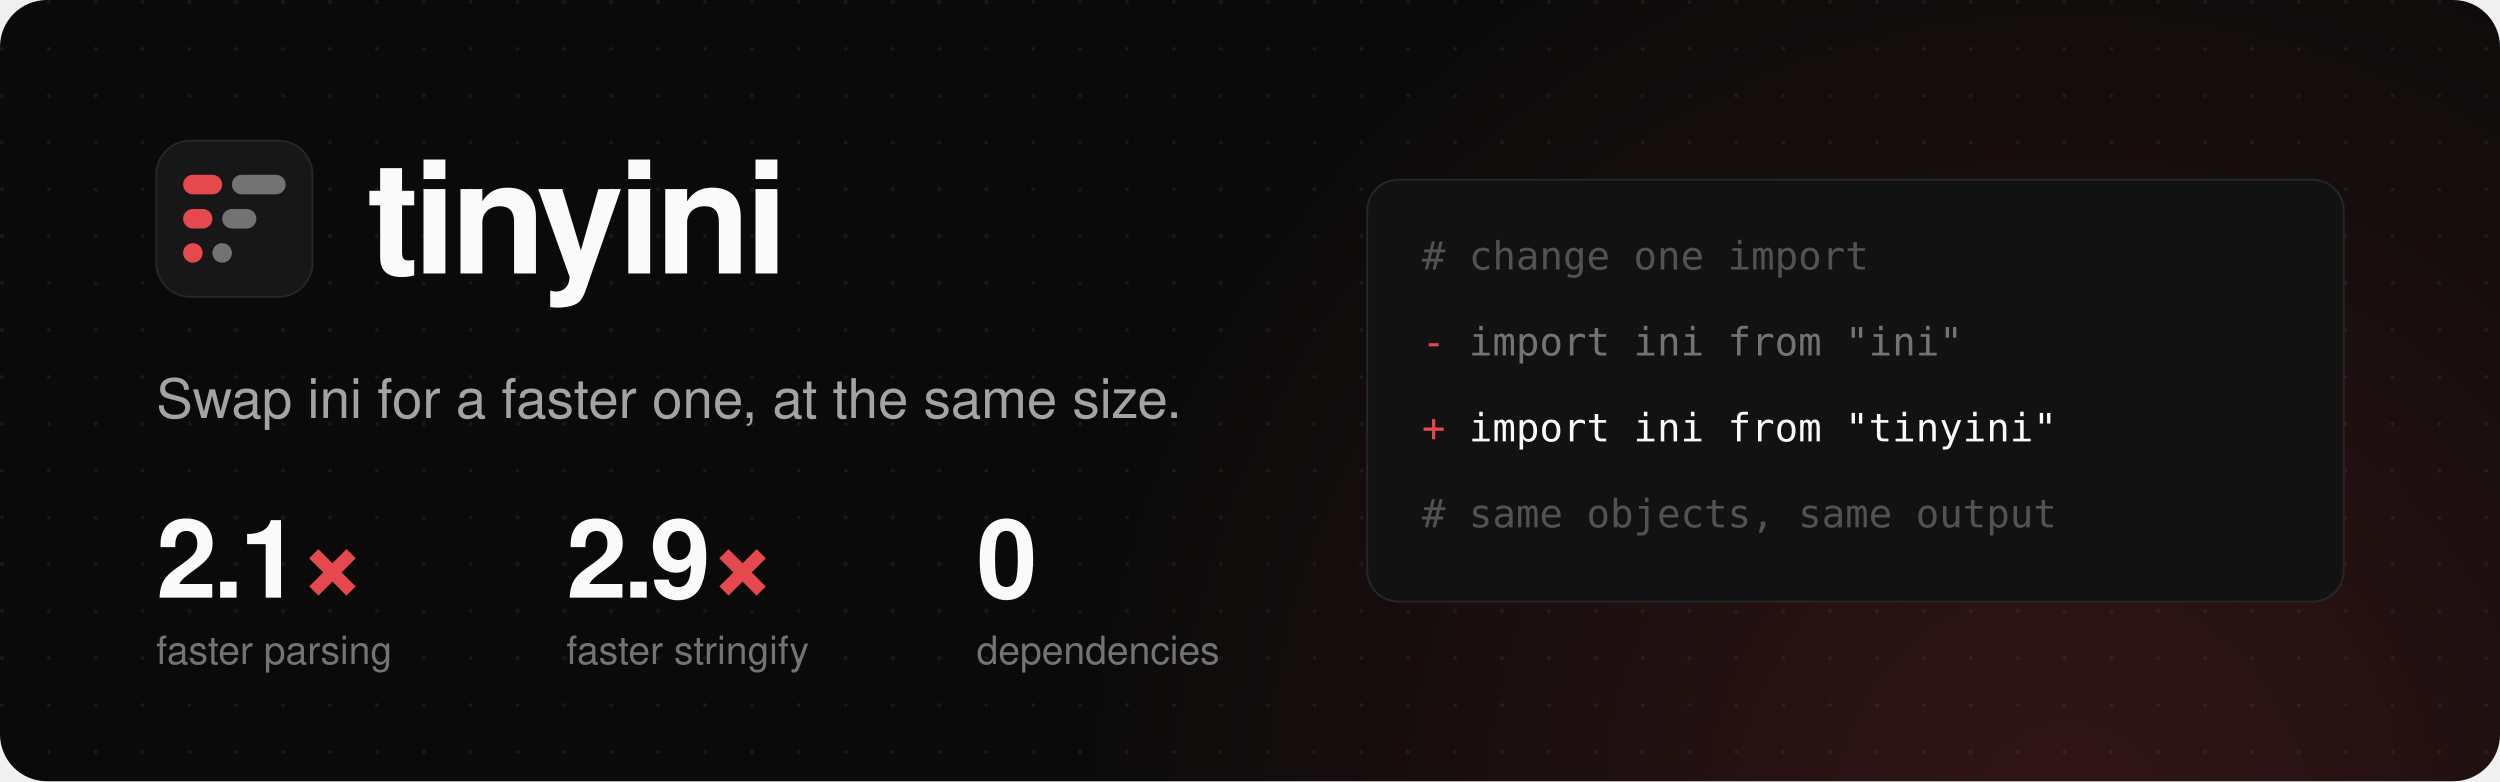
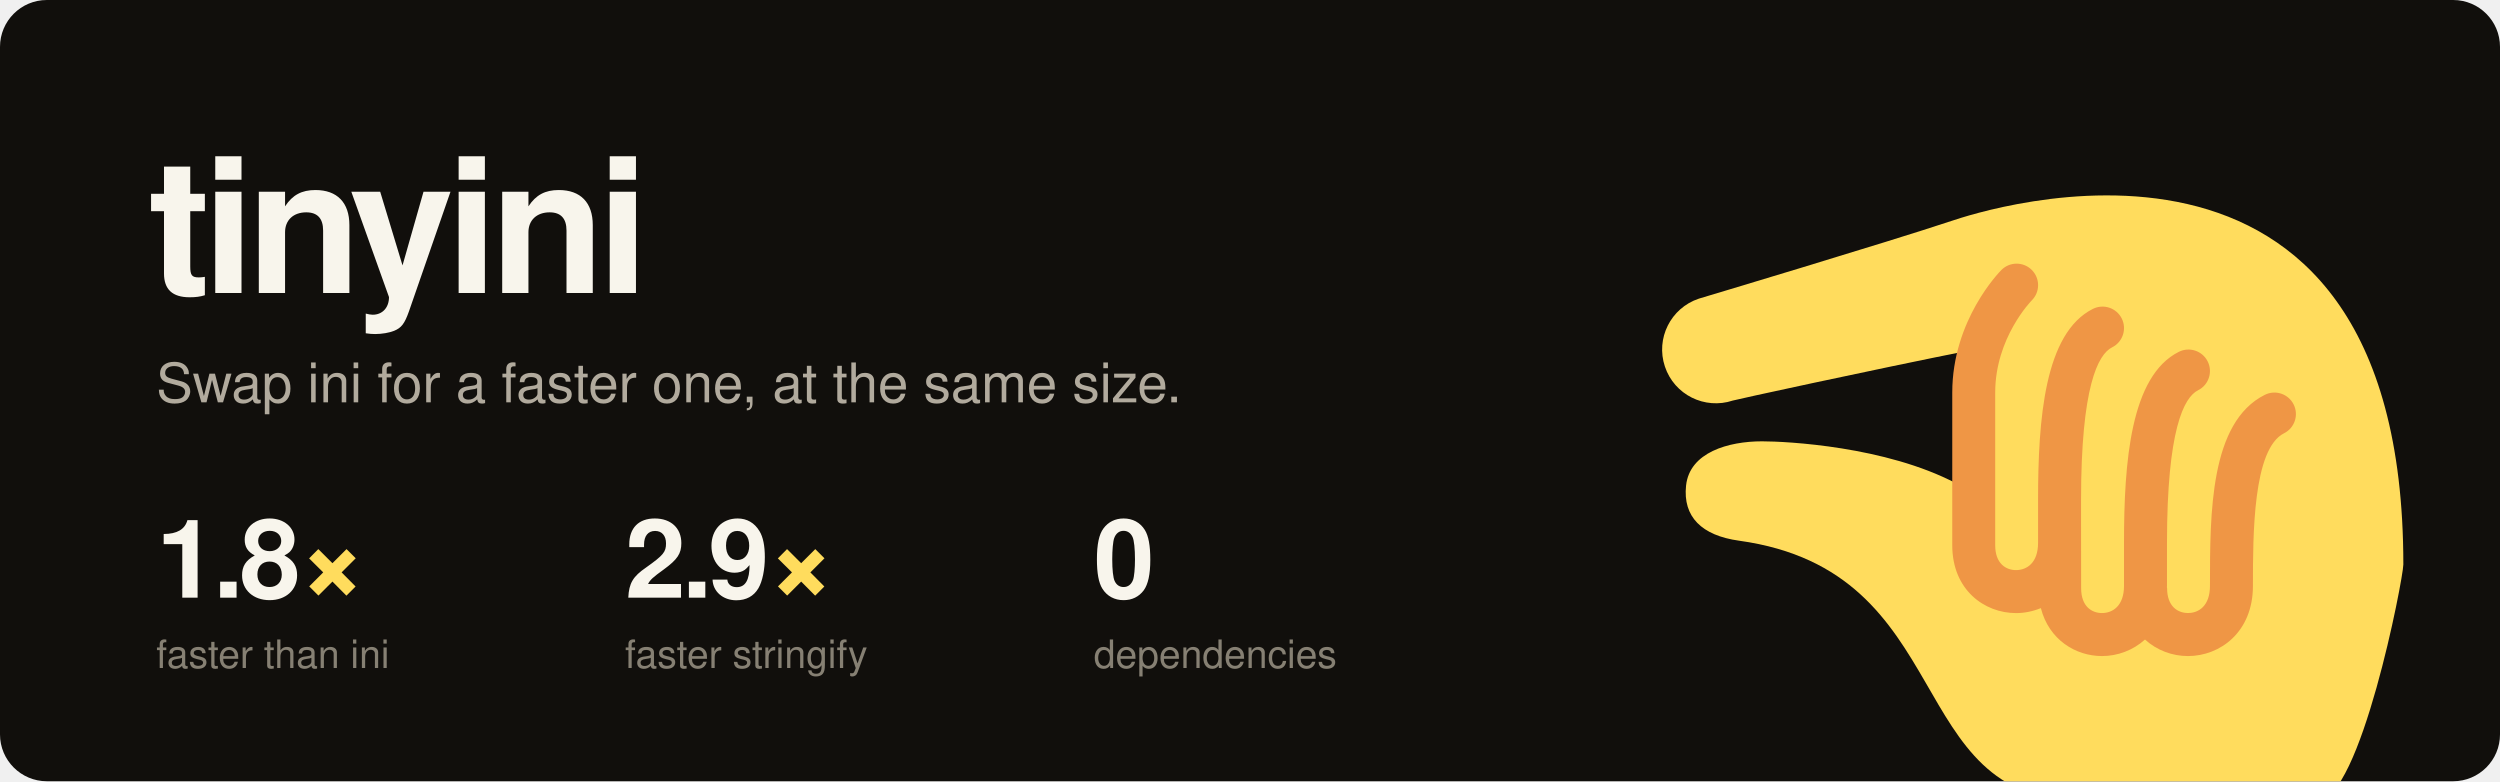
<svg xmlns="http://www.w3.org/2000/svg" width="1280" height="400" viewBox="0 0 1280 400" role="img" aria-labelledby="t">
-   <defs>
-     <pattern id="dots" width="24" height="24" patternUnits="userSpaceOnUse">
-       <circle cx="1" cy="1" r="1" fill="#fff" fill-opacity=".06" />
-     </pattern>
-     <radialGradient id="glow" cx="1060" cy="420" r="520" gradientUnits="userSpaceOnUse">
-       <stop offset="0" stop-color="#e5484d" stop-opacity=".18" />
-       <stop offset="1" stop-color="#e5484d" stop-opacity="0" />
-     </radialGradient>
-     <clipPath id="frame">
-       <rect width="1280" height="400" rx="24" />
-     </clipPath>
-   </defs>
+   <clipPath id="frame">
+     <rect width="1280" height="400" rx="24" />
+   </clipPath>
  <g clip-path="url(#frame)">
-     <rect width="1280" height="400" fill="#0a0a0a" />
-     <rect width="1280" height="400" fill="url(#dots)" />
-     <rect width="1280" height="400" fill="url(#glow)" />
-     <g transform="translate(80 72) scale(1.25)">
-       <rect width="64" height="64" rx="14" fill="#171717" stroke="#262626" stroke-width=".8" />
-       <g fill="#e5484d">
-         <rect x="11" y="14" width="16" height="8" rx="4" />
-         <rect x="11" y="28" width="12" height="8" rx="4" />
-         <rect x="11" y="42" width="8" height="8" rx="4" />
-       </g>
-       <g fill="#737373">
-         <rect x="31" y="14" width="22" height="8" rx="4" />
-         <rect x="27" y="28" width="14" height="8" rx="4" />
-         <rect x="23" y="42" width="8" height="8" rx="4" />
-       </g>
+     <rect width="1280" height="400" fill="#110f0c" />
+     <g transform="translate(1236 58) scale(-11 11)">
+       <path fill="#ffdc5d" d="M33.29 8.628C33.265 8.62 24.499 6 21.499 5c-1.2-.4-21-7-21 16 0 .637 2 11 4 11h11c8.375 0 5.642-10.68 15.92-12.106 1.739-.241 2.621-1.112 2.466-2.566-.165-1.549-1.975-2.059-3.534-2.059-1.146 0-5.754.233-9.026 1.951-.286-1.809-.826-4.013-.826-6.221 5 1 11.092 2.333 11.209 2.372 1.31.434 2.726-.271 3.162-1.582.438-1.309-.27-2.724-1.58-3.161z" />
+       <path fill="#ef9645" d="M19.207 7.293c-.389-.391-1.023-.392-1.414-.001-.391.39-.392 1.023-.001 1.415.017.017 1.704 1.737 1.704 4.293v7.109c0 .852-.501 1.154-.97 1.154-.496 0-1.025-.332-1.025-1.264v-2c0-3.767-.303-7.77-2.553-8.895-.495-.247-1.095-.046-1.342.447-.247.494-.047 1.095.447 1.342.66.33 1.447 1.831 1.447 7.105v.996s-.004 1.001-.004 3.114c0 .852-.501 1.154-.97 1.154-.496 0-1.025-.332-1.025-1.264v-2c0-3.767-.303-7.77-2.553-8.895-.495-.248-1.095-.046-1.342.447-.247.494-.047 1.095.447 1.342.66.33 1.447 1.831 1.447 7.105v2c0 .021.005.039.005.06-.001.017-.01.032-.01.049 0 .852-.501 1.154-.97 1.154-.496.004-1.025-.328-1.025-1.26 0-3.394 0-7.618-2.553-8.895-.495-.248-1.095-.046-1.342.447-.247.494-.047 1.095.447 1.342C7.5 15.618 7.5 19.613 7.5 22c0 2.143 1.522 3.264 3.025 3.264.722 0 1.445-.263 1.999-.769.56.505 1.281.769 2.001.769 1.236 0 2.473-.769 2.846-2.232.368.151.761.232 1.154.232 1.476 0 2.97-1.083 2.97-3.154V13c0-3.375-2.194-5.613-2.288-5.707z" />
    </g>
    <g font-family="ui-sans-serif, system-ui, -apple-system, 'Segoe UI', Helvetica, Arial, sans-serif">
-       <text x="188" y="140" fill="#fafafa" font-size="80" font-weight="700" letter-spacing="-3">tinyini</text>
-       <text x="80" y="214" fill="#a3a3a3" font-size="28">Swap ini for a faster one, at the same size.</text>
-       <text x="80" y="306" fill="#fafafa" font-size="56" font-weight="700" letter-spacing="-2">2.1<tspan fill="#e5484d">×</tspan>
+       <text x="76" y="150" fill="#f8f5ec" font-size="96" font-weight="700" letter-spacing="-4">tinyini</text>
+       <text x="80" y="206" fill="#b1aa9d" font-size="28">Swap ini for a faster one, at the same size.</text>
+       <text x="80" y="306" fill="#f8f5ec" font-size="56" font-weight="700" letter-spacing="-2">1.8<tspan fill="#ffdc5d">×</tspan>
      </text>
-       <text x="80" y="340" fill="#737373" font-size="20">faster parsing</text>
-       <text x="290" y="306" fill="#fafafa" font-size="56" font-weight="700" letter-spacing="-2">2.9<tspan fill="#e5484d">×</tspan>
+       <text x="80" y="342" fill="#868073" font-size="20">faster than ini</text>
+       <text x="320" y="306" fill="#f8f5ec" font-size="56" font-weight="700" letter-spacing="-2">2.9<tspan fill="#ffdc5d">×</tspan>
      </text>
-       <text x="290" y="340" fill="#737373" font-size="20">faster stringify</text>
-       <text x="500" y="306" fill="#fafafa" font-size="56" font-weight="700" letter-spacing="-2">0</text>
-       <text x="500" y="340" fill="#737373" font-size="20">dependencies</text>
-     </g>
-     <rect x="700" y="92" width="500" height="216" rx="16" fill="#121212" stroke="#262626" />
-     <g font-family="ui-monospace, SFMono-Regular, Menlo, Consolas, monospace" font-size="20">
-       <text x="728" y="138" fill="#525252"># change one import</text>
-       <text x="728" y="182" fill="#737373">
-         <tspan fill="#e5484d">-</tspan> import ini from "ini"</text>
-       <text x="728" y="226" fill="#fafafa">
-         <tspan fill="#e5484d">+</tspan> import ini from "tinyini"</text>
-       <text x="728" y="270" fill="#525252"># same objects, same output</text>
+       <text x="320" y="342" fill="#868073" font-size="20">faster stringify</text>
+       <text x="560" y="306" fill="#f8f5ec" font-size="56" font-weight="700" letter-spacing="-2">0</text>
+       <text x="560" y="342" fill="#868073" font-size="20">dependencies</text>
    </g>
  </g>
</svg>
